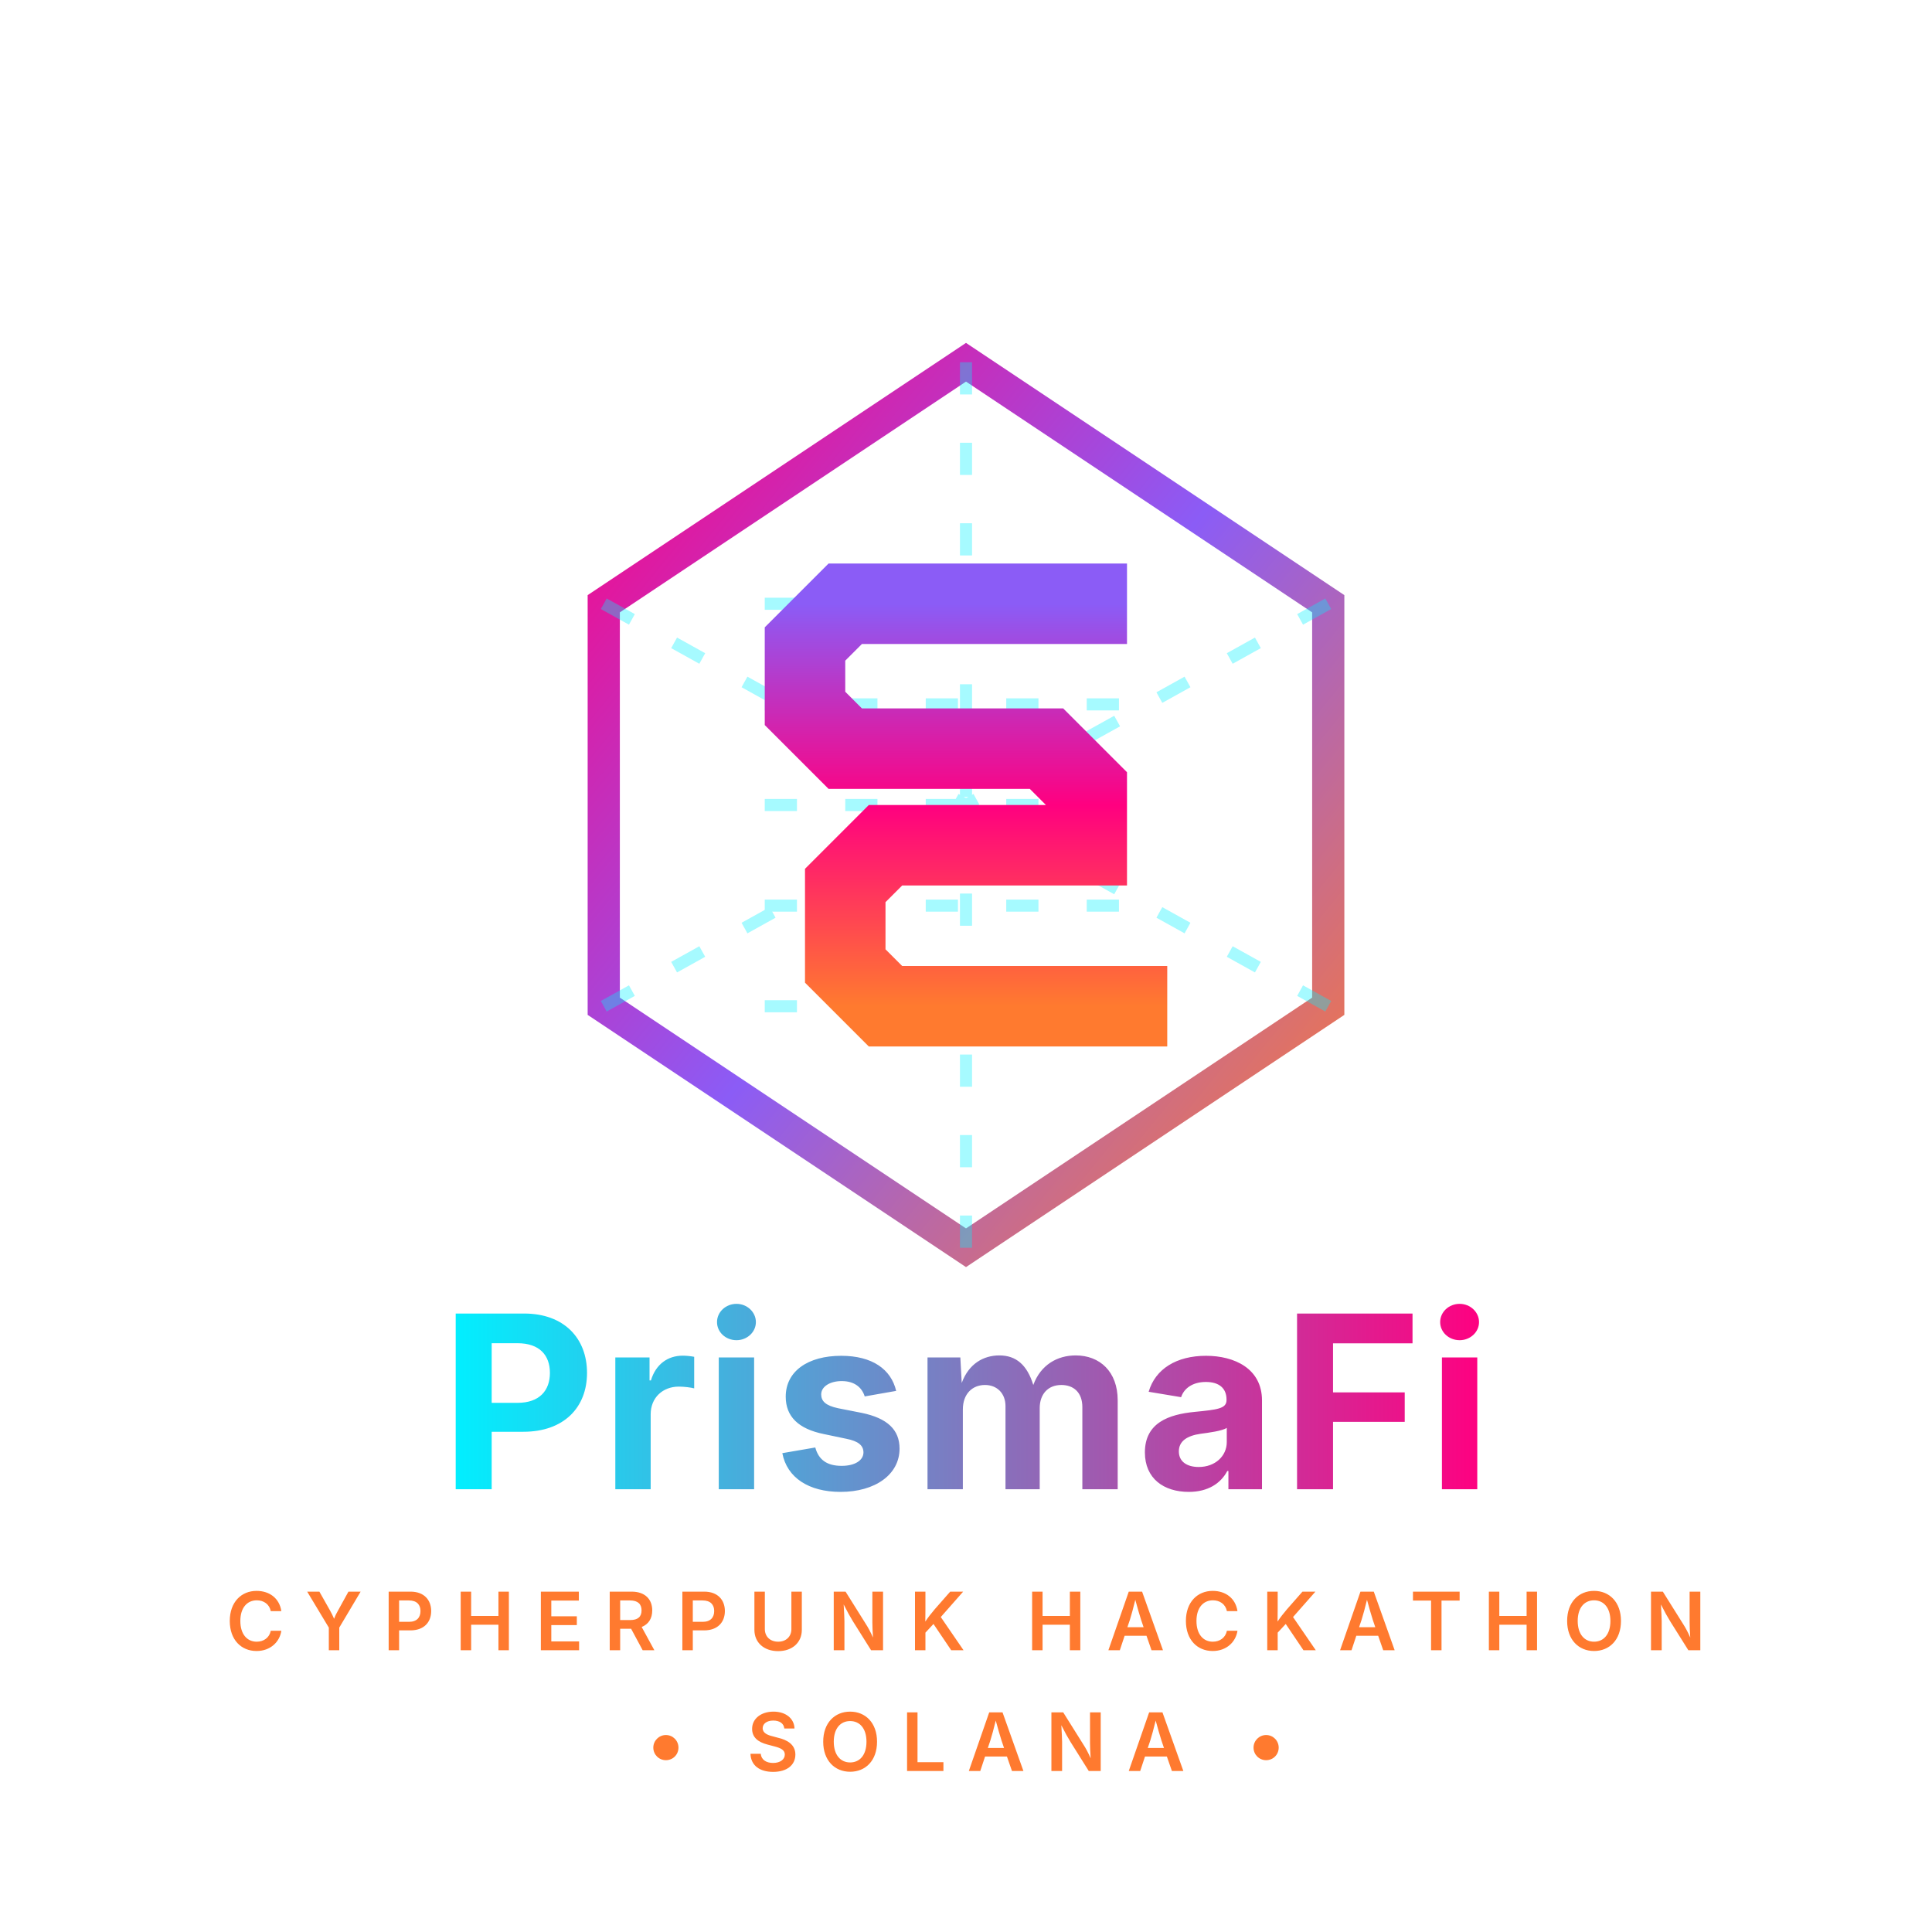
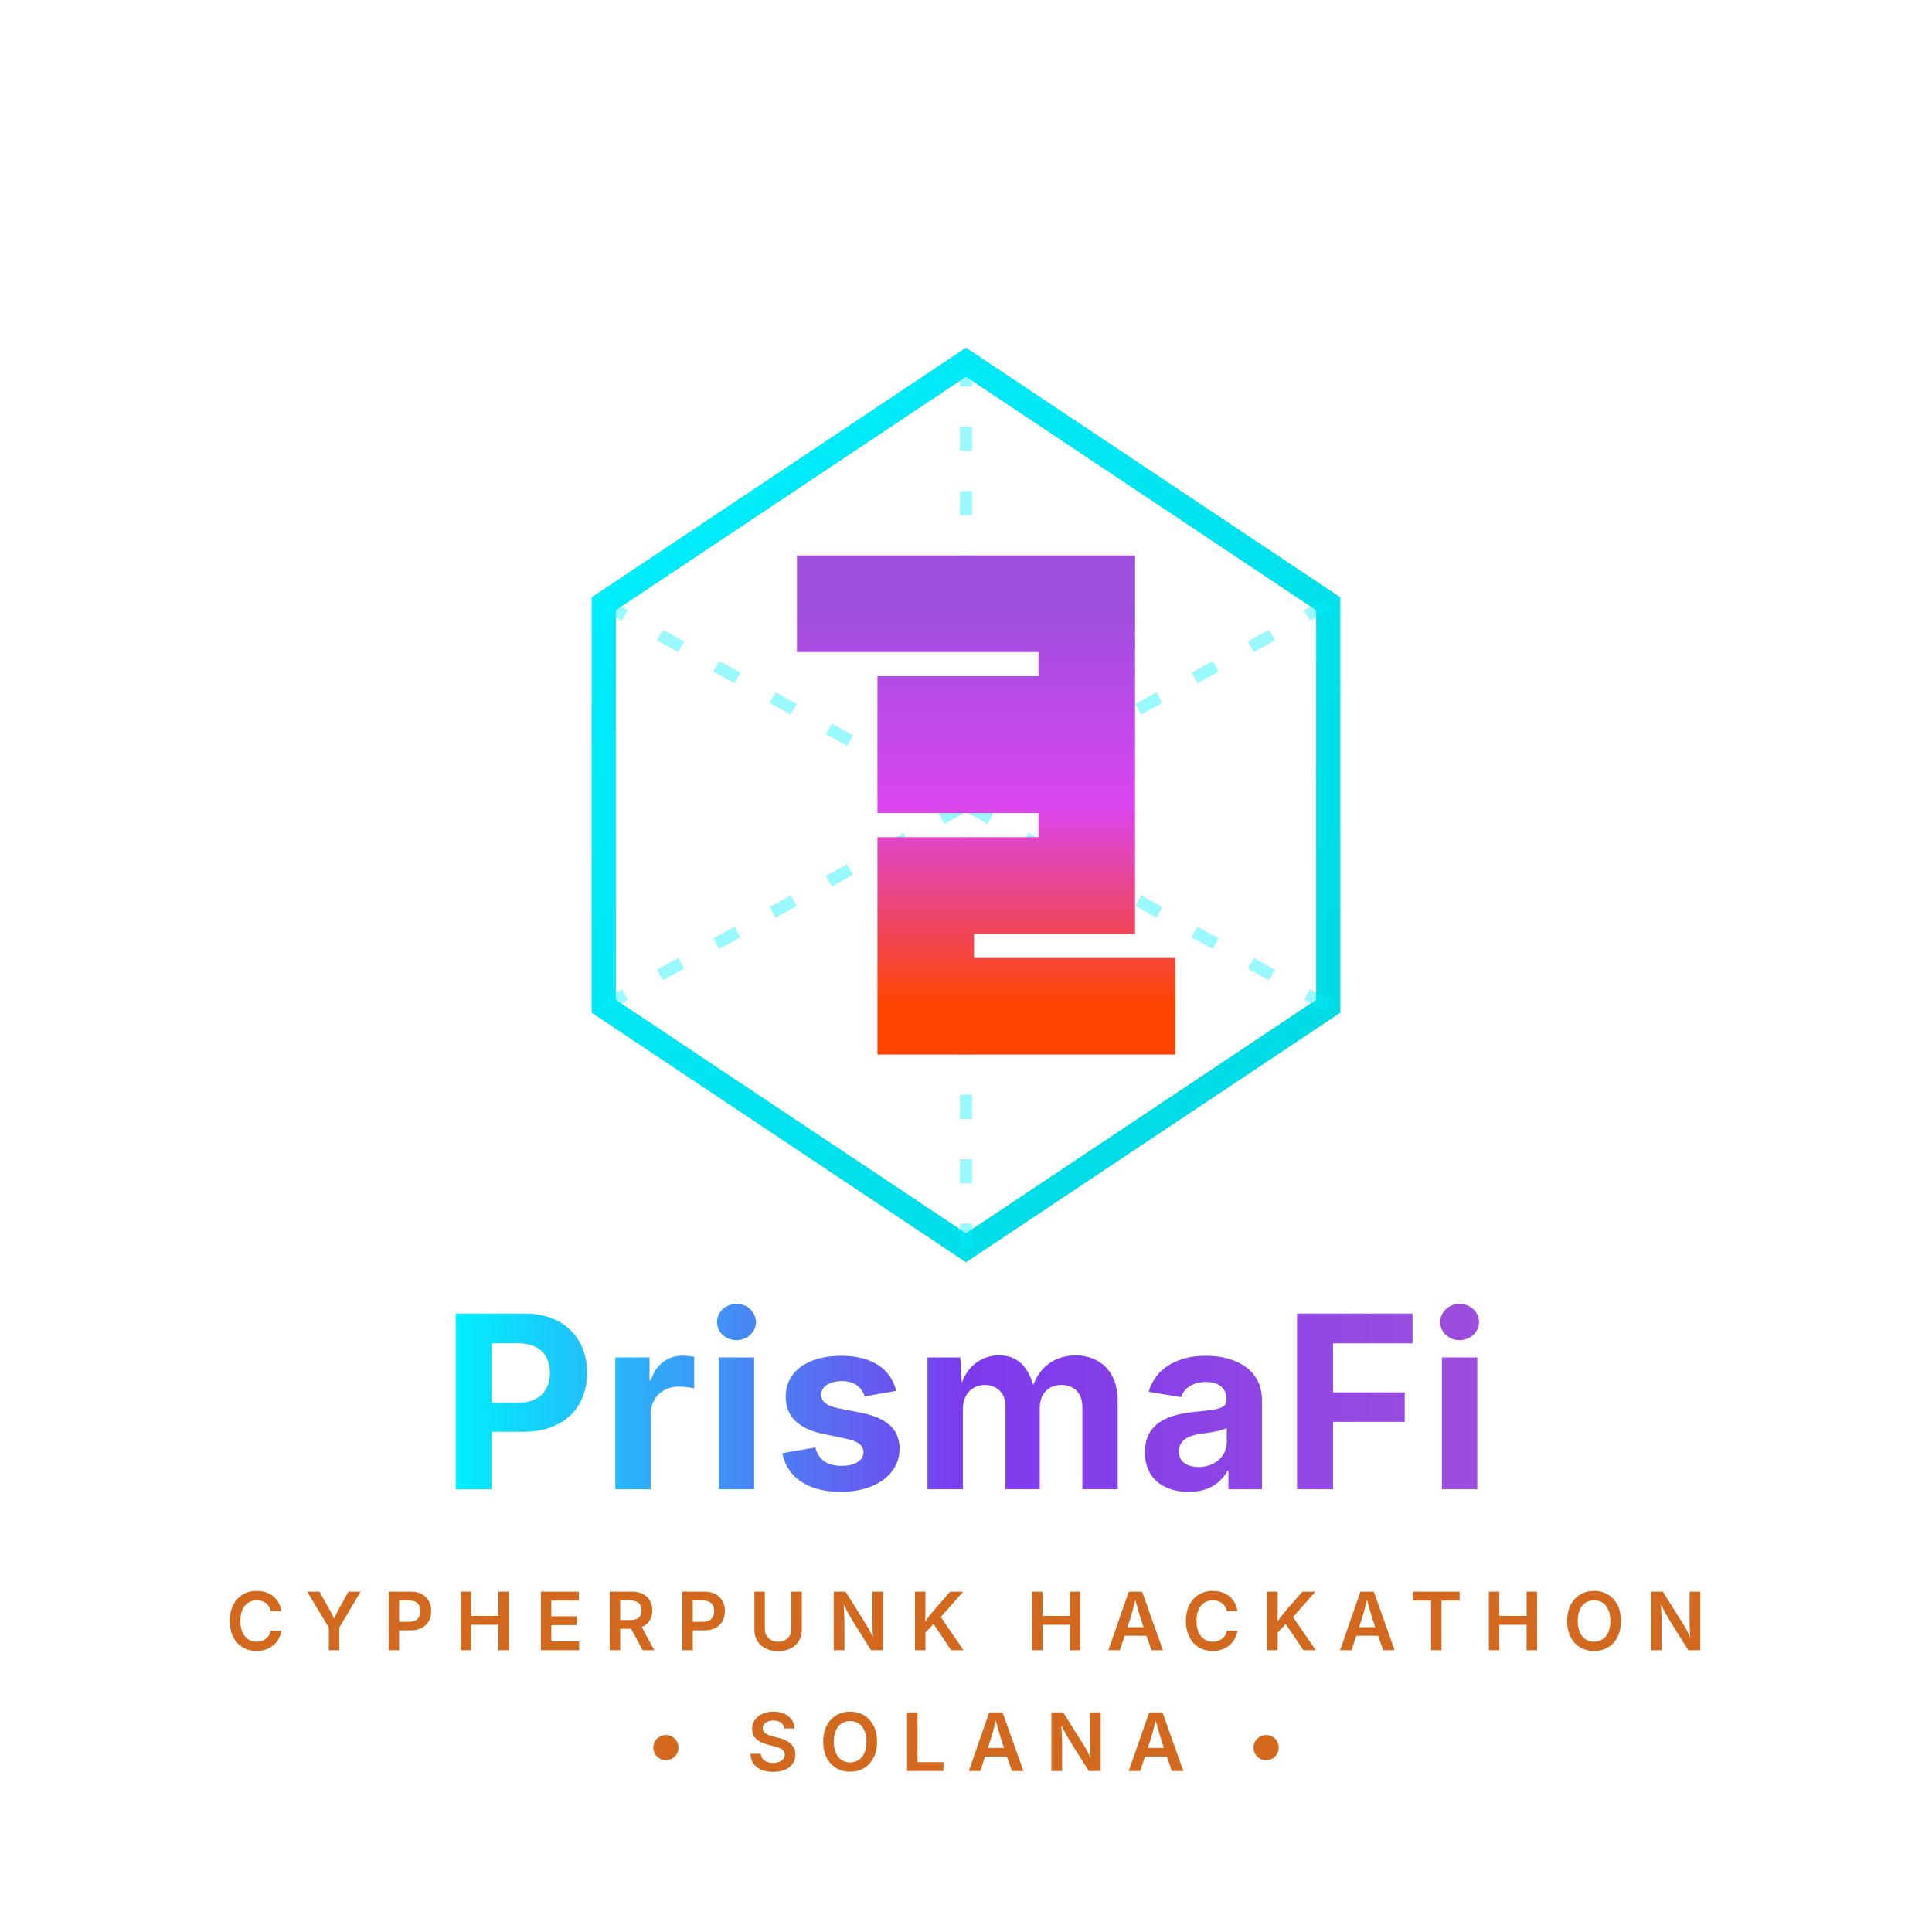
<svg xmlns="http://www.w3.org/2000/svg" width="240" height="240" viewBox="0 0 240 240" fill="none">
  <defs>
    <linearGradient id="hexGrad" x1="0%" y1="0%" x2="100%" y2="100%">
-       <stop offset="0%" stop-color="#FF0080" />
-       <stop offset="50%" stop-color="#8B5CF6" />
-       <stop offset="100%" stop-color="#FF7A2F" />
+       <stop offset="0%" stop-color="#00F0FF" />
+       <stop offset="100%" stop-color="#00D8E0" />
    </linearGradient>
    <linearGradient id="sGrad" x1="50%" y1="0%" x2="50%" y2="100%">
-       <stop offset="0%" stop-color="#8B5CF6" />
-       <stop offset="50%" stop-color="#FF0080" />
-       <stop offset="100%" stop-color="#FF7A2F" />
+       <stop offset="0%" stop-color="#9D4EDD" />
+       <stop offset="50%" stop-color="#D946EF" />
+       <stop offset="100%" stop-color="#FF4500" />
    </linearGradient>
    <linearGradient id="textGrad" x1="0%" y1="0%" x2="100%" y2="0%">
      <stop offset="0%" stop-color="#00F0FF" />
-       <stop offset="100%" stop-color="#FF0080" />
+       <stop offset="50%" stop-color="#7C3AED" />
+       <stop offset="100%" stop-color="#9D4EDD" />
    </linearGradient>
  </defs>
-   <path d="M 120 45 L 165 75 L 165 125 L 120 155 L 75 125 L 75 75 Z" stroke="url(#hexGrad)" stroke-width="4" fill="none" stroke-linejoin="miter" />
-   <g opacity="0.35" stroke="#00F0FF" stroke-width="1.5" stroke-dasharray="4,6">
+   <path d="M 120 45 L 165 75 L 165 125 L 120 155 L 75 125 L 75 75 Z" stroke="url(#hexGrad)" stroke-width="3" fill="none" stroke-linejoin="miter" />
+   <g opacity="0.4" stroke="#00F0FF" stroke-width="1.5" stroke-dasharray="3,5">
    <line x1="120" y1="45" x2="120" y2="100" />
    <line x1="165" y1="75" x2="120" y2="100" />
    <line x1="165" y1="125" x2="120" y2="100" />
    <line x1="120" y1="155" x2="120" y2="100" />
    <line x1="75" y1="125" x2="120" y2="100" />
    <line x1="75" y1="75" x2="120" y2="100" />
-     <line x1="95" y1="75" x2="145" y2="75" />
-     <line x1="95" y1="100" x2="145" y2="100" />
-     <line x1="95" y1="125" x2="145" y2="125" />
-     <line x1="95" y1="87.5" x2="145" y2="87.5" />
-     <line x1="95" y1="112.5" x2="145" y2="112.5" />
  </g>
-   <path d="M 135 75         L 105 75         L 100 80         L 100 88         L 105 93         L 130 93         L 135 98        L 135 105        L 110 105        L 105 110        L 105 120        L 110 125        L 140 125" stroke="url(#sGrad)" stroke-width="10" fill="none" stroke-linecap="square" stroke-linejoin="miter" />
+   <path d="M 105 75         L 135 75        L 135 90        L 115 90        L 115 95        L 135 95        L 135 110        L 115 110        L 115 125        L 140 125" stroke="url(#sGrad)" stroke-width="12" fill="none" stroke-linecap="square" stroke-linejoin="miter" />
  <text x="120" y="185" font-family="'Prompt', 'Inter', system-ui, sans-serif" font-size="30" font-weight="700" fill="url(#textGrad)" text-anchor="middle" letter-spacing="0.5">
    PrismaFi
  </text>
-   <text x="120" y="205" font-family="'Prompt', 'Inter', system-ui, sans-serif" font-size="10" font-weight="600" fill="#FF7A2F" text-anchor="middle" letter-spacing="2.5">
+   <text x="120" y="205" font-family="'Prompt', 'Inter', system-ui, sans-serif" font-size="10" font-weight="600" fill="#D2691E" text-anchor="middle" letter-spacing="2.5">
    CYPHERPUNK HACKATHON
  </text>
-   <text x="120" y="220" font-family="'Prompt', 'Inter', system-ui, sans-serif" font-size="10" font-weight="600" fill="#FF7A2F" text-anchor="middle" letter-spacing="2.5">
+   <text x="120" y="220" font-family="'Prompt', 'Inter', system-ui, sans-serif" font-size="10" font-weight="600" fill="#D2691E" text-anchor="middle" letter-spacing="2.5">
    • SOLANA •
  </text>
</svg>
